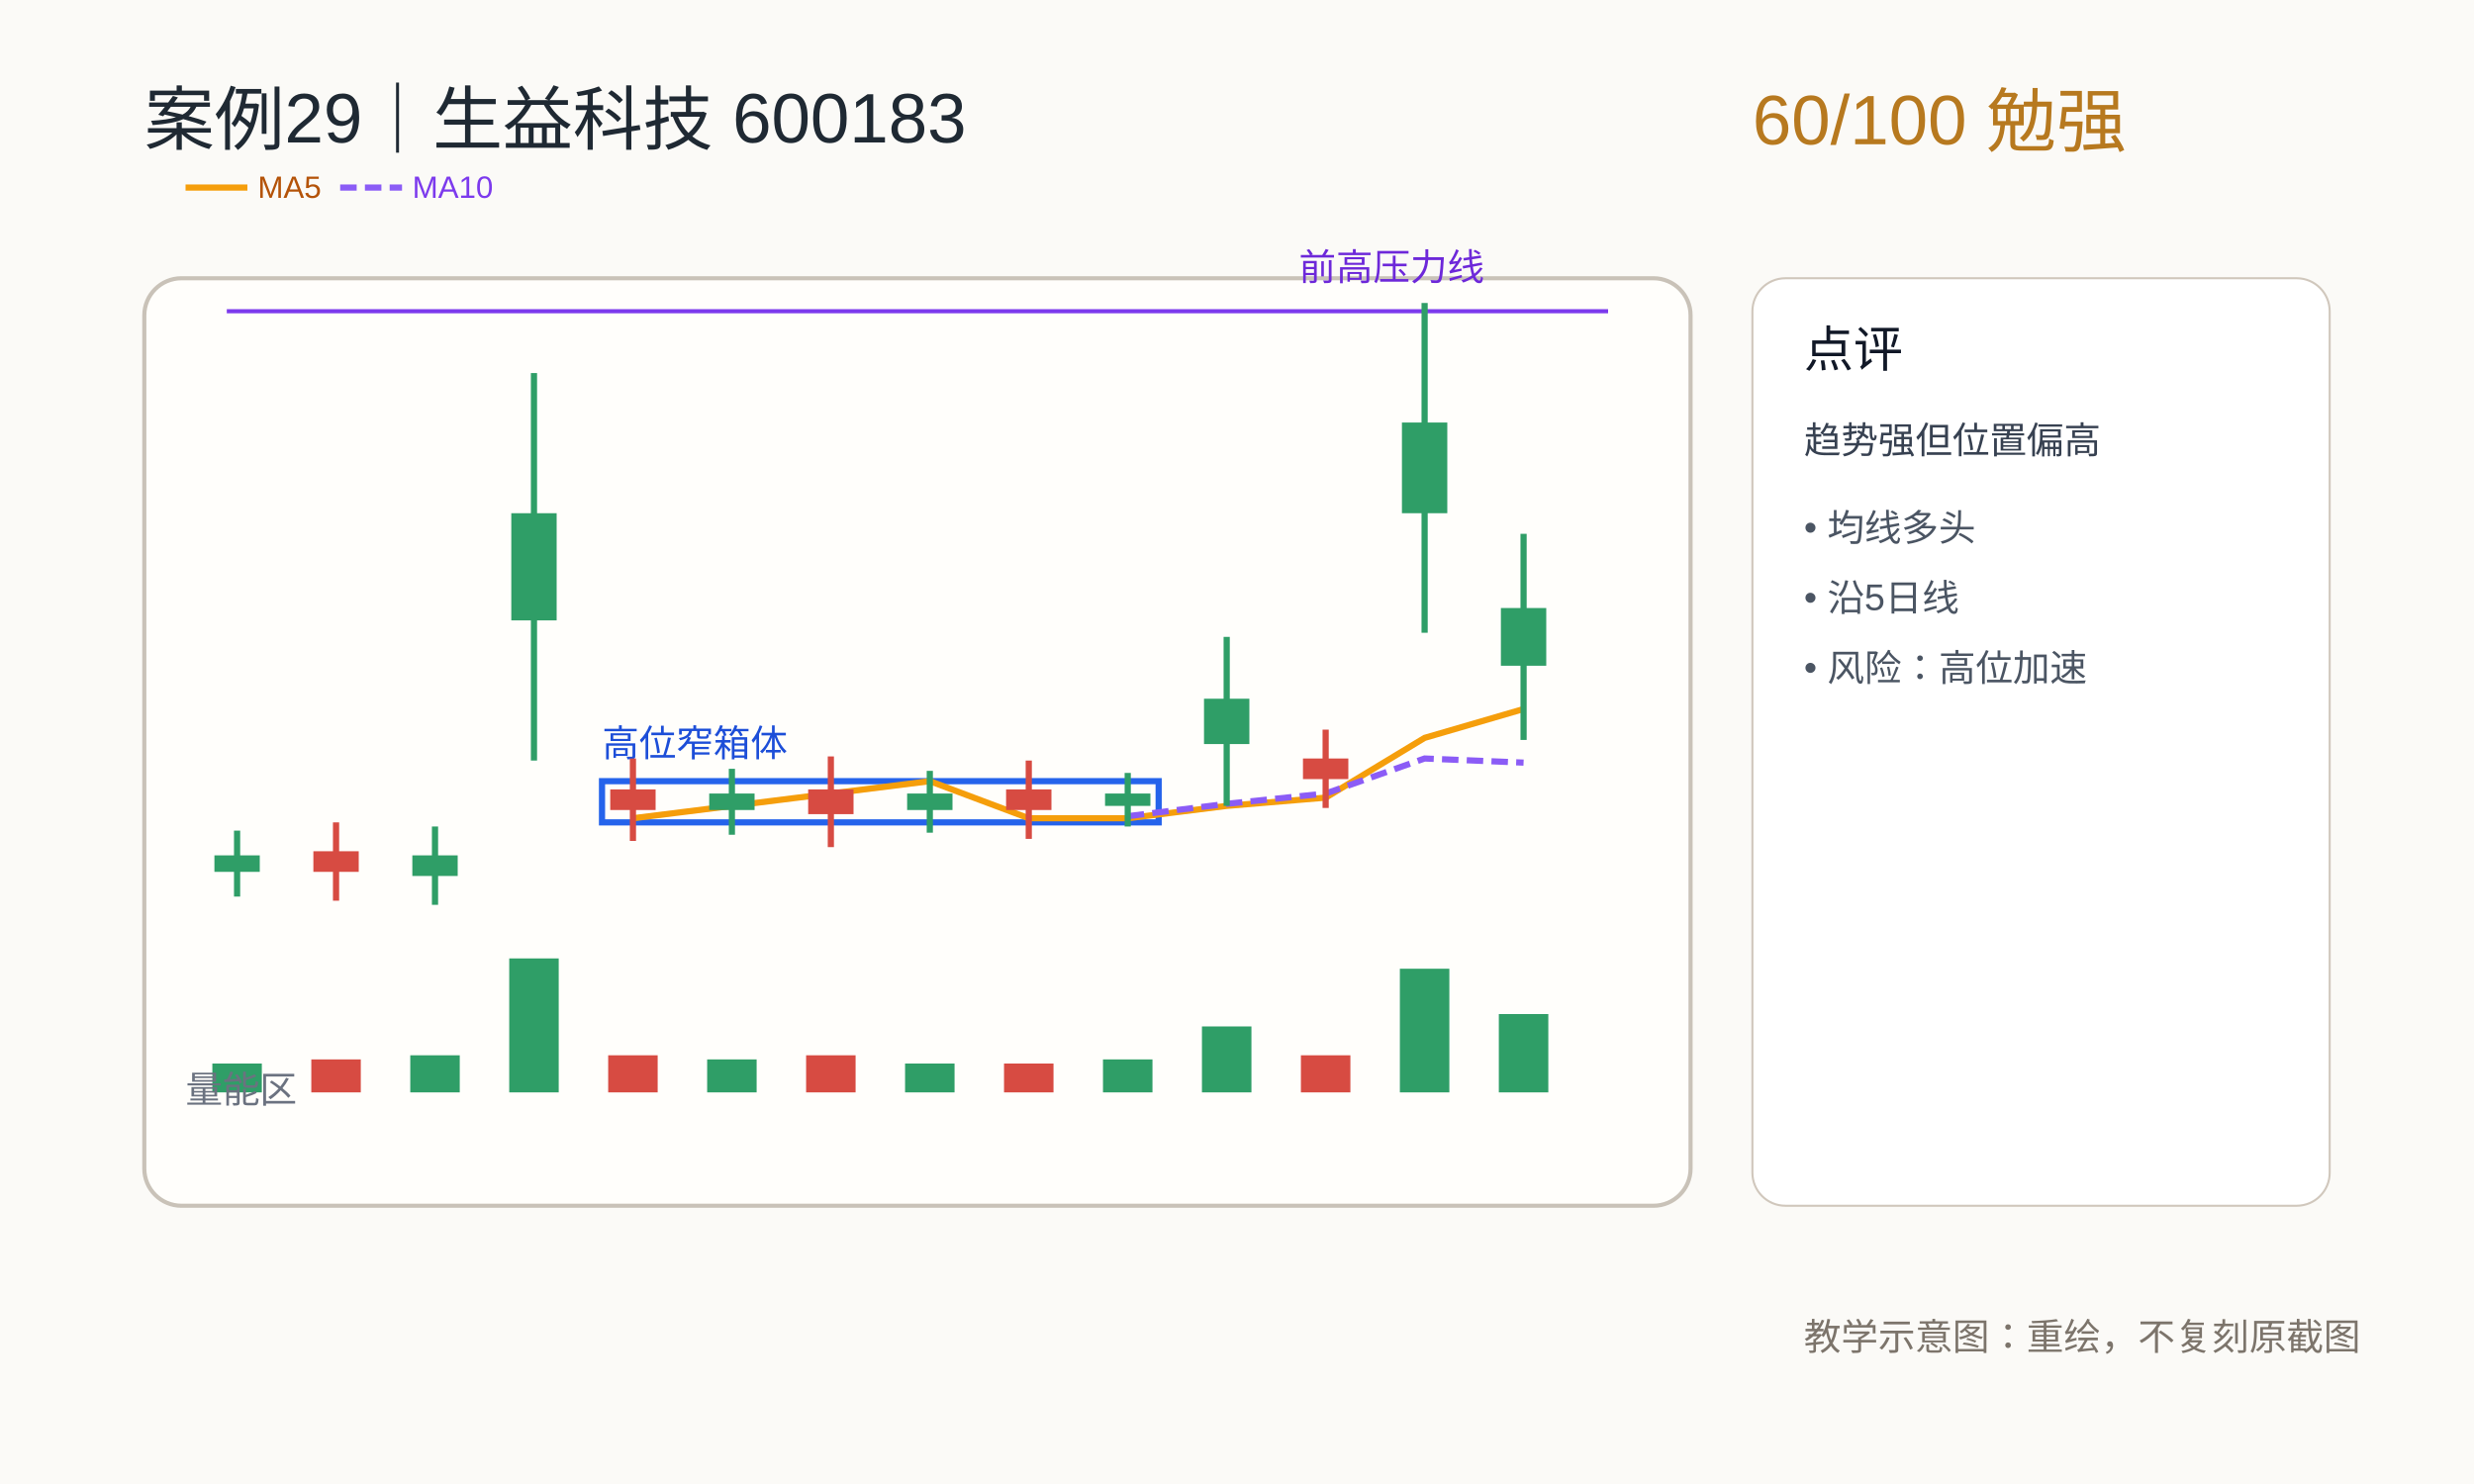
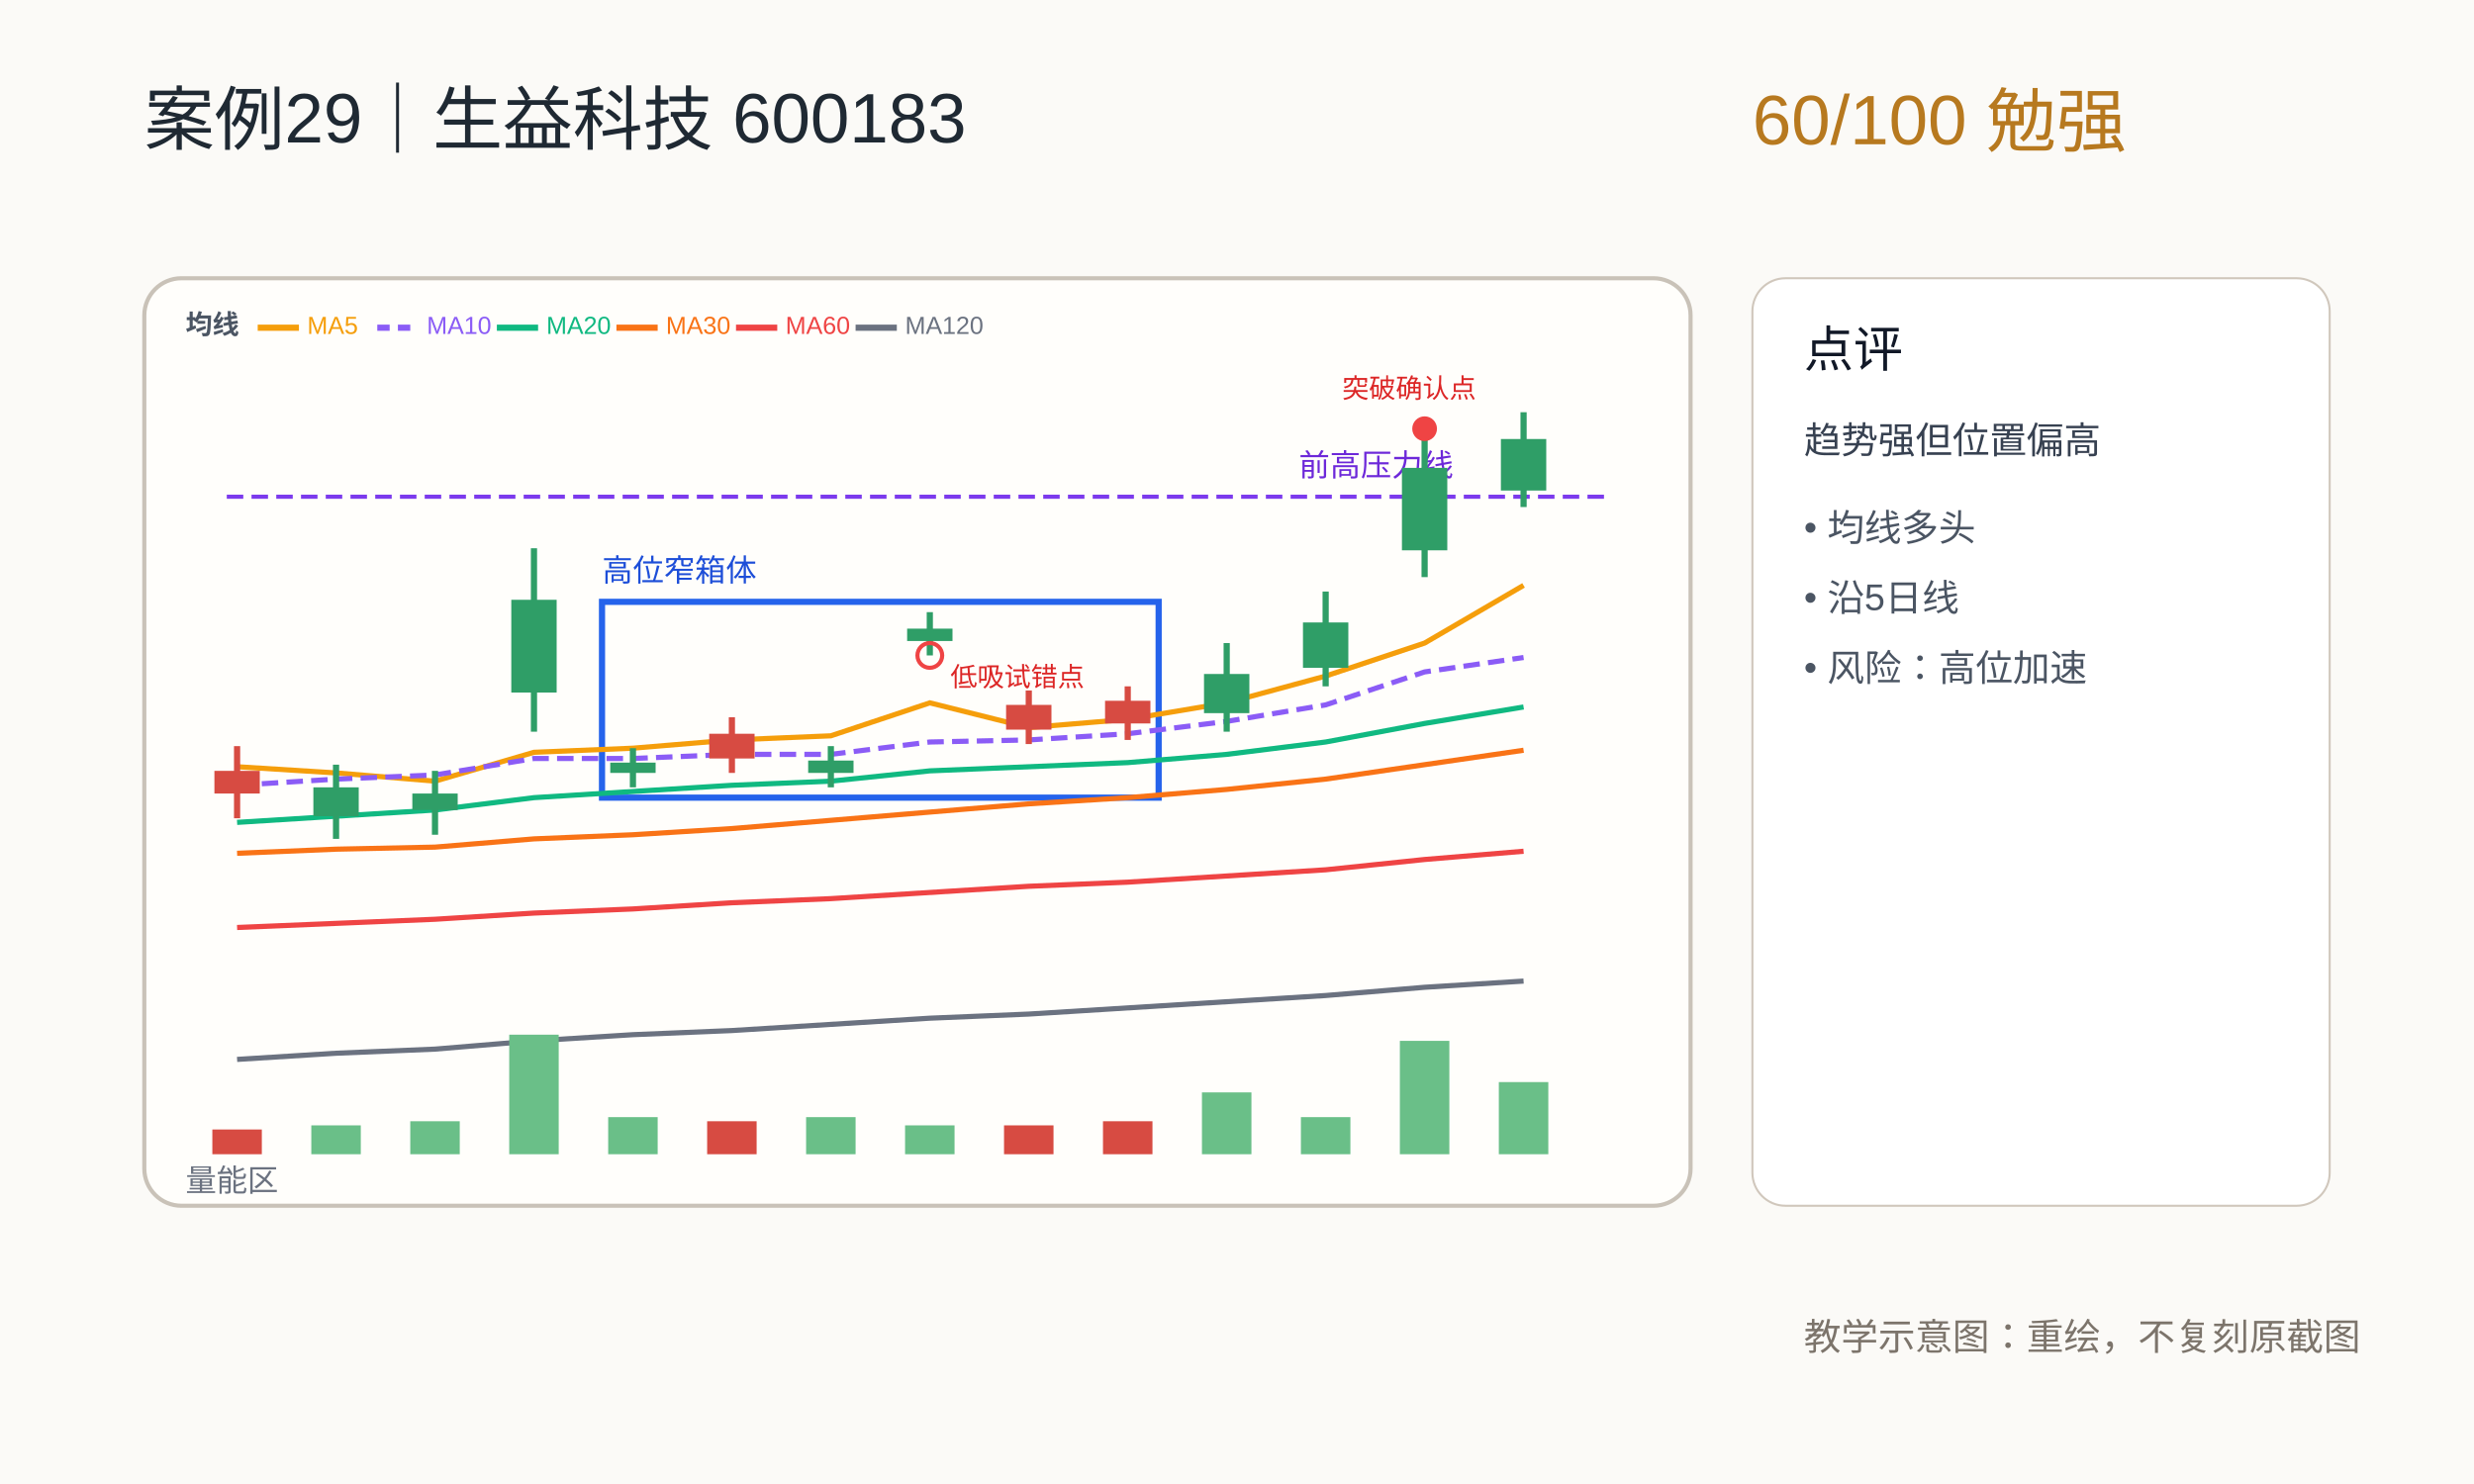
<svg xmlns="http://www.w3.org/2000/svg" width="1200" height="720" viewBox="0 0 1200 720">
  <rect width="1200" height="720" fill="#fbfaf7" />
  <rect x="70" y="135" width="750" height="450" rx="18" fill="#fffefb" stroke="#c9c2b8" stroke-width="2" />
  <text x="70" y="70" font-size="34" font-family="PingFang SC, Arial" fill="#1f2933">案例29｜生益科技 600183</text>
  <text x="850" y="70" font-size="34" font-family="PingFang SC, Arial" fill="#b7791f">60/100  勉强</text>
-   <line x1="110" y1="151" x2="780" y2="151" stroke="#7c3aed" stroke-width="2" />
-   <text x="630" y="136" font-size="18" font-family="PingFang SC, Arial" fill="#6d28d9">前高压力线</text>
-   <rect x="292" y="379" width="270" height="20" fill="none" stroke="#2563eb" stroke-width="3" />
-   <text x="292" y="367" font-size="18" font-family="PingFang SC, Arial" fill="#1d4ed8">高位窄箱体</text>
-   <polyline points="307,397 355,391 403,385 451,379 499,397 547,397 595,391 643,387 691,358 739,344" fill="none" stroke="#f59e0b" stroke-width="3" />
-   <polyline points="547,396 595,390 643,385 691,368 739,370" fill="none" stroke="#8b5cf6" stroke-width="3" stroke-dasharray="8,4" />
-   <line x1="90" y1="91" x2="120" y2="91" stroke="#f59e0b" stroke-width="3" />
-   <text x="125" y="96" font-size="15" font-family="PingFang SC, Arial" fill="#b45309">MA5</text>
-   <line x1="165" y1="91" x2="195" y2="91" stroke="#8b5cf6" stroke-width="3" stroke-dasharray="8,4" />
-   <text x="200" y="96" font-size="15" font-family="PingFang SC, Arial" fill="#7c3aed">MA10</text>
-   <line x1="115" y1="403" x2="115" y2="435" stroke="#2f9e67" stroke-width="3" />
-   <rect x="104" y="415" width="22" height="8" fill="#2f9e67" />
-   <line x1="163" y1="399" x2="163" y2="437" stroke="#d74b42" stroke-width="3" />
-   <rect x="152" y="413" width="22" height="10" fill="#d74b42" />
-   <line x1="211" y1="401" x2="211" y2="439" stroke="#2f9e67" stroke-width="3" />
-   <rect x="200" y="415" width="22" height="10" fill="#2f9e67" />
-   <line x1="259" y1="181" x2="259" y2="369" stroke="#2f9e67" stroke-width="3" />
-   <rect x="248" y="249" width="22" height="52" fill="#2f9e67" />
-   <line x1="307" y1="368" x2="307" y2="408" stroke="#d74b42" stroke-width="3" />
-   <rect x="296" y="383" width="22" height="10" fill="#d74b42" />
-   <line x1="355" y1="373" x2="355" y2="405" stroke="#2f9e67" stroke-width="3" />
-   <rect x="344" y="385" width="22" height="8" fill="#2f9e67" />
-   <line x1="403" y1="367" x2="403" y2="411" stroke="#d74b42" stroke-width="3" />
-   <rect x="392" y="383" width="22" height="12" fill="#d74b42" />
-   <line x1="451" y1="374" x2="451" y2="404" stroke="#2f9e67" stroke-width="3" />
-   <rect x="440" y="385" width="22" height="8" fill="#2f9e67" />
-   <line x1="499" y1="369" x2="499" y2="407" stroke="#d74b42" stroke-width="3" />
-   <rect x="488" y="383" width="22" height="10" fill="#d74b42" />
-   <line x1="547" y1="375" x2="547" y2="401" stroke="#2f9e67" stroke-width="3" />
-   <rect x="536" y="385" width="22" height="6" fill="#2f9e67" />
-   <line x1="595" y1="309" x2="595" y2="391" stroke="#2f9e67" stroke-width="3" />
-   <rect x="584" y="339" width="22" height="22" fill="#2f9e67" />
-   <line x1="643" y1="354" x2="643" y2="392" stroke="#d74b42" stroke-width="3" />
-   <rect x="632" y="368" width="22" height="10" fill="#d74b42" />
-   <line x1="691" y1="147" x2="691" y2="307" stroke="#2f9e67" stroke-width="3" />
-   <rect x="680" y="205" width="22" height="44" fill="#2f9e67" />
-   <line x1="739" y1="259" x2="739" y2="359" stroke="#2f9e67" stroke-width="3" />
-   <rect x="728" y="295" width="22" height="28" fill="#2f9e67" />
-   <rect x="103" y="516" width="24" height="14" fill="#2f9e67" />
-   <rect x="151" y="514" width="24" height="16" fill="#d74b42" />
-   <rect x="199" y="512" width="24" height="18" fill="#2f9e67" />
-   <rect x="247" y="465" width="24" height="65" fill="#2f9e67" />
-   <rect x="295" y="512" width="24" height="18" fill="#d74b42" />
-   <rect x="343" y="514" width="24" height="16" fill="#2f9e67" />
-   <rect x="391" y="512" width="24" height="18" fill="#d74b42" />
-   <rect x="439" y="516" width="24" height="14" fill="#2f9e67" />
-   <rect x="487" y="516" width="24" height="14" fill="#d74b42" />
-   <rect x="535" y="514" width="24" height="16" fill="#2f9e67" />
-   <rect x="583" y="498" width="24" height="32" fill="#2f9e67" />
-   <rect x="631" y="512" width="24" height="18" fill="#d74b42" />
-   <rect x="679" y="470" width="24" height="60" fill="#2f9e67" />
-   <rect x="727" y="492" width="24" height="38" fill="#2f9e67" />
-   <text x="90" y="535" font-size="18" font-family="PingFang SC, Arial" fill="#6b7280">量能区</text>
+   <text x="90" y="162" font-size="13" font-family="PingFang SC, Arial" fill="#4b5563" font-weight="bold">均线</text>
+   <line x1="125" y1="159" x2="145" y2="159" stroke="#f59e0b" stroke-width="3" />
+   <text x="149" y="162" font-size="12" font-family="PingFang SC, Arial" fill="#f59e0b">MA5</text>
+   <line x1="183" y1="159" x2="203" y2="159" stroke="#8b5cf6" stroke-width="3" stroke-dasharray="6,4" />
+   <text x="207" y="162" font-size="12" font-family="PingFang SC, Arial" fill="#8b5cf6">MA10</text>
+   <line x1="241" y1="159" x2="261" y2="159" stroke="#10b981" stroke-width="3" />
+   <text x="265" y="162" font-size="12" font-family="PingFang SC, Arial" fill="#10b981">MA20</text>
+   <line x1="299" y1="159" x2="319" y2="159" stroke="#f97316" stroke-width="3" />
+   <text x="323" y="162" font-size="12" font-family="PingFang SC, Arial" fill="#f97316">MA30</text>
+   <line x1="357" y1="159" x2="377" y2="159" stroke="#ef4444" stroke-width="3" />
+   <text x="381" y="162" font-size="12" font-family="PingFang SC, Arial" fill="#ef4444">MA60</text>
+   <line x1="415" y1="159" x2="435" y2="159" stroke="#6b7280" stroke-width="3" />
+   <text x="439" y="162" font-size="12" font-family="PingFang SC, Arial" fill="#6b7280">MA120</text>
+   <line x1="110" y1="241" x2="780" y2="241" stroke="#7c3aed" stroke-width="2" stroke-dasharray="8,4" />
+   <text x="630" y="231" font-size="15" font-family="PingFang SC, Arial" fill="#6d28d9">前高压力线</text>
+   <rect x="292" y="292" width="270" height="95" fill="none" stroke="#2563eb" stroke-width="3" />
+   <text x="292" y="282" font-size="15" font-family="PingFang SC, Arial" fill="#1d4ed8">高位窄箱体</text>
+   <polyline points="115,372 163,375 211,379 259,365 307,363 355,359 403,357 451,341 499,353 547,349 595,341 643,328 691,312 739,284" fill="none" stroke="#f59e0b" stroke-width="2.5" />
+   <polyline points="115,381 163,378 211,376 259,368 307,368 355,366 403,366 451,360 499,359 547,356 595,350 643,342 691,326 739,319" fill="none" stroke="#8b5cf6" stroke-width="2.5" stroke-dasharray="8,4" />
+   <polyline points="115,399 163,396 211,393 259,387 307,384 355,381 403,379 451,374 499,372 547,370 595,366 643,360 691,351 739,343" fill="none" stroke="#10b981" stroke-width="2.5" />
+   <polyline points="115,414 163,412 211,411 259,407 307,405 355,402 403,398 451,394 499,390 547,387 595,383 643,378 691,371 739,364" fill="none" stroke="#f97316" stroke-width="2.5" />
+   <polyline points="115,450 163,448 211,446 259,443 307,441 355,438 403,436 451,433 499,430 547,428 595,425 643,422 691,417 739,413" fill="none" stroke="#ef4444" stroke-width="2.5" />
+   <polyline points="115,514 163,511 211,509 259,505 307,502 355,500 403,497 451,494 499,492 547,489 595,486 643,483 691,479 739,476" fill="none" stroke="#6b7280" stroke-width="2.5" />
+   <line x1="115" y1="362" x2="115" y2="397" stroke="#d74b42" stroke-width="3" />
+   <rect x="104" y="374" width="22" height="11" fill="#d74b42" />
+   <line x1="163" y1="371" x2="163" y2="407" stroke="#2f9e67" stroke-width="3" />
+   <rect x="152" y="382" width="22" height="14" fill="#2f9e67" />
+   <line x1="211" y1="374" x2="211" y2="405" stroke="#2f9e67" stroke-width="3" />
+   <rect x="200" y="385" width="22" height="8" fill="#2f9e67" />
+   <line x1="259" y1="266" x2="259" y2="355" stroke="#2f9e67" stroke-width="3" />
+   <rect x="248" y="291" width="22" height="45" fill="#2f9e67" />
+   <line x1="307" y1="363" x2="307" y2="382" stroke="#2f9e67" stroke-width="3" />
+   <rect x="296" y="370" width="22" height="5" fill="#2f9e67" />
+   <line x1="355" y1="348" x2="355" y2="375" stroke="#d74b42" stroke-width="3" />
+   <rect x="344" y="356" width="22" height="12" fill="#d74b42" />
+   <line x1="403" y1="362" x2="403" y2="382" stroke="#2f9e67" stroke-width="3" />
+   <rect x="392" y="369" width="22" height="6" fill="#2f9e67" />
+   <line x1="451" y1="297" x2="451" y2="318" stroke="#2f9e67" stroke-width="3" />
+   <rect x="440" y="305" width="22" height="6" fill="#2f9e67" />
+   <line x1="499" y1="335" x2="499" y2="361" stroke="#d74b42" stroke-width="3" />
+   <rect x="488" y="342" width="22" height="12" fill="#d74b42" />
+   <line x1="547" y1="333" x2="547" y2="359" stroke="#d74b42" stroke-width="3" />
+   <rect x="536" y="340" width="22" height="11" fill="#d74b42" />
+   <line x1="595" y1="312" x2="595" y2="355" stroke="#2f9e67" stroke-width="3" />
+   <rect x="584" y="327" width="22" height="19" fill="#2f9e67" />
+   <line x1="643" y1="287" x2="643" y2="333" stroke="#2f9e67" stroke-width="3" />
+   <rect x="632" y="302" width="22" height="22" fill="#2f9e67" />
+   <line x1="691" y1="208" x2="691" y2="280" stroke="#2f9e67" stroke-width="3" />
+   <rect x="680" y="227" width="22" height="40" fill="#2f9e67" />
+   <line x1="739" y1="200" x2="739" y2="246" stroke="#2f9e67" stroke-width="3" />
+   <rect x="728" y="213" width="22" height="25" fill="#2f9e67" />
+   <rect x="103" y="548" width="24" height="12" fill="#d74b42" />
+   <rect x="151" y="546" width="24" height="14" fill="#6abf88" />
+   <rect x="199" y="544" width="24" height="16" fill="#6abf88" />
+   <rect x="247" y="502" width="24" height="58" fill="#6abf88" />
+   <rect x="295" y="542" width="24" height="18" fill="#6abf88" />
+   <rect x="343" y="544" width="24" height="16" fill="#d74b42" />
+   <rect x="391" y="542" width="24" height="18" fill="#6abf88" />
+   <rect x="439" y="546" width="24" height="14" fill="#6abf88" />
+   <rect x="487" y="546" width="24" height="14" fill="#d74b42" />
+   <rect x="535" y="544" width="24" height="16" fill="#d74b42" />
+   <rect x="583" y="530" width="24" height="30" fill="#6abf88" />
+   <rect x="631" y="542" width="24" height="18" fill="#6abf88" />
+   <rect x="679" y="505" width="24" height="55" fill="#6abf88" />
+   <rect x="727" y="525" width="24" height="35" fill="#6abf88" />
+   <text x="90" y="578" font-size="15" font-family="PingFang SC, Arial" fill="#6b7280">量能区</text>
+   <circle cx="451" cy="318" r="6" fill="none" stroke="#ef4444" stroke-width="2" />
+   <text x="461" y="333" font-size="13" font-family="PingFang SC, Arial" fill="#dc2626">低吸试错点</text>
+   <circle cx="691" cy="208" r="6" fill="#ef4444" stroke="none" />
+   <text x="651" y="193" font-size="13" font-family="PingFang SC, Arial" fill="#dc2626">突破确认点</text>
  <rect x="850" y="135" width="280" height="450" rx="16" fill="#ffffff" stroke="#d0c7bc" />
  <text x="875" y="178" font-size="24" font-family="PingFang SC, Arial" fill="#111827">点评</text>
  <text x="875" y="220" font-size="18" font-family="PingFang SC, Arial" fill="#374151">趋势强但位置偏高</text>
  <text x="875" y="262" font-size="18" font-family="PingFang SC, Arial" fill="#4b5563">• 均线多头</text>
  <text x="875" y="296" font-size="18" font-family="PingFang SC, Arial" fill="#4b5563">• 沿5日线</text>
  <text x="875" y="330" font-size="18" font-family="PingFang SC, Arial" fill="#4b5563">• 风险：高位加速</text>
  <text x="875" y="655" font-size="18" font-family="PingFang SC, Arial" fill="#7c746b">教学示意图：重绘，不复刻原截图</text>
</svg>
